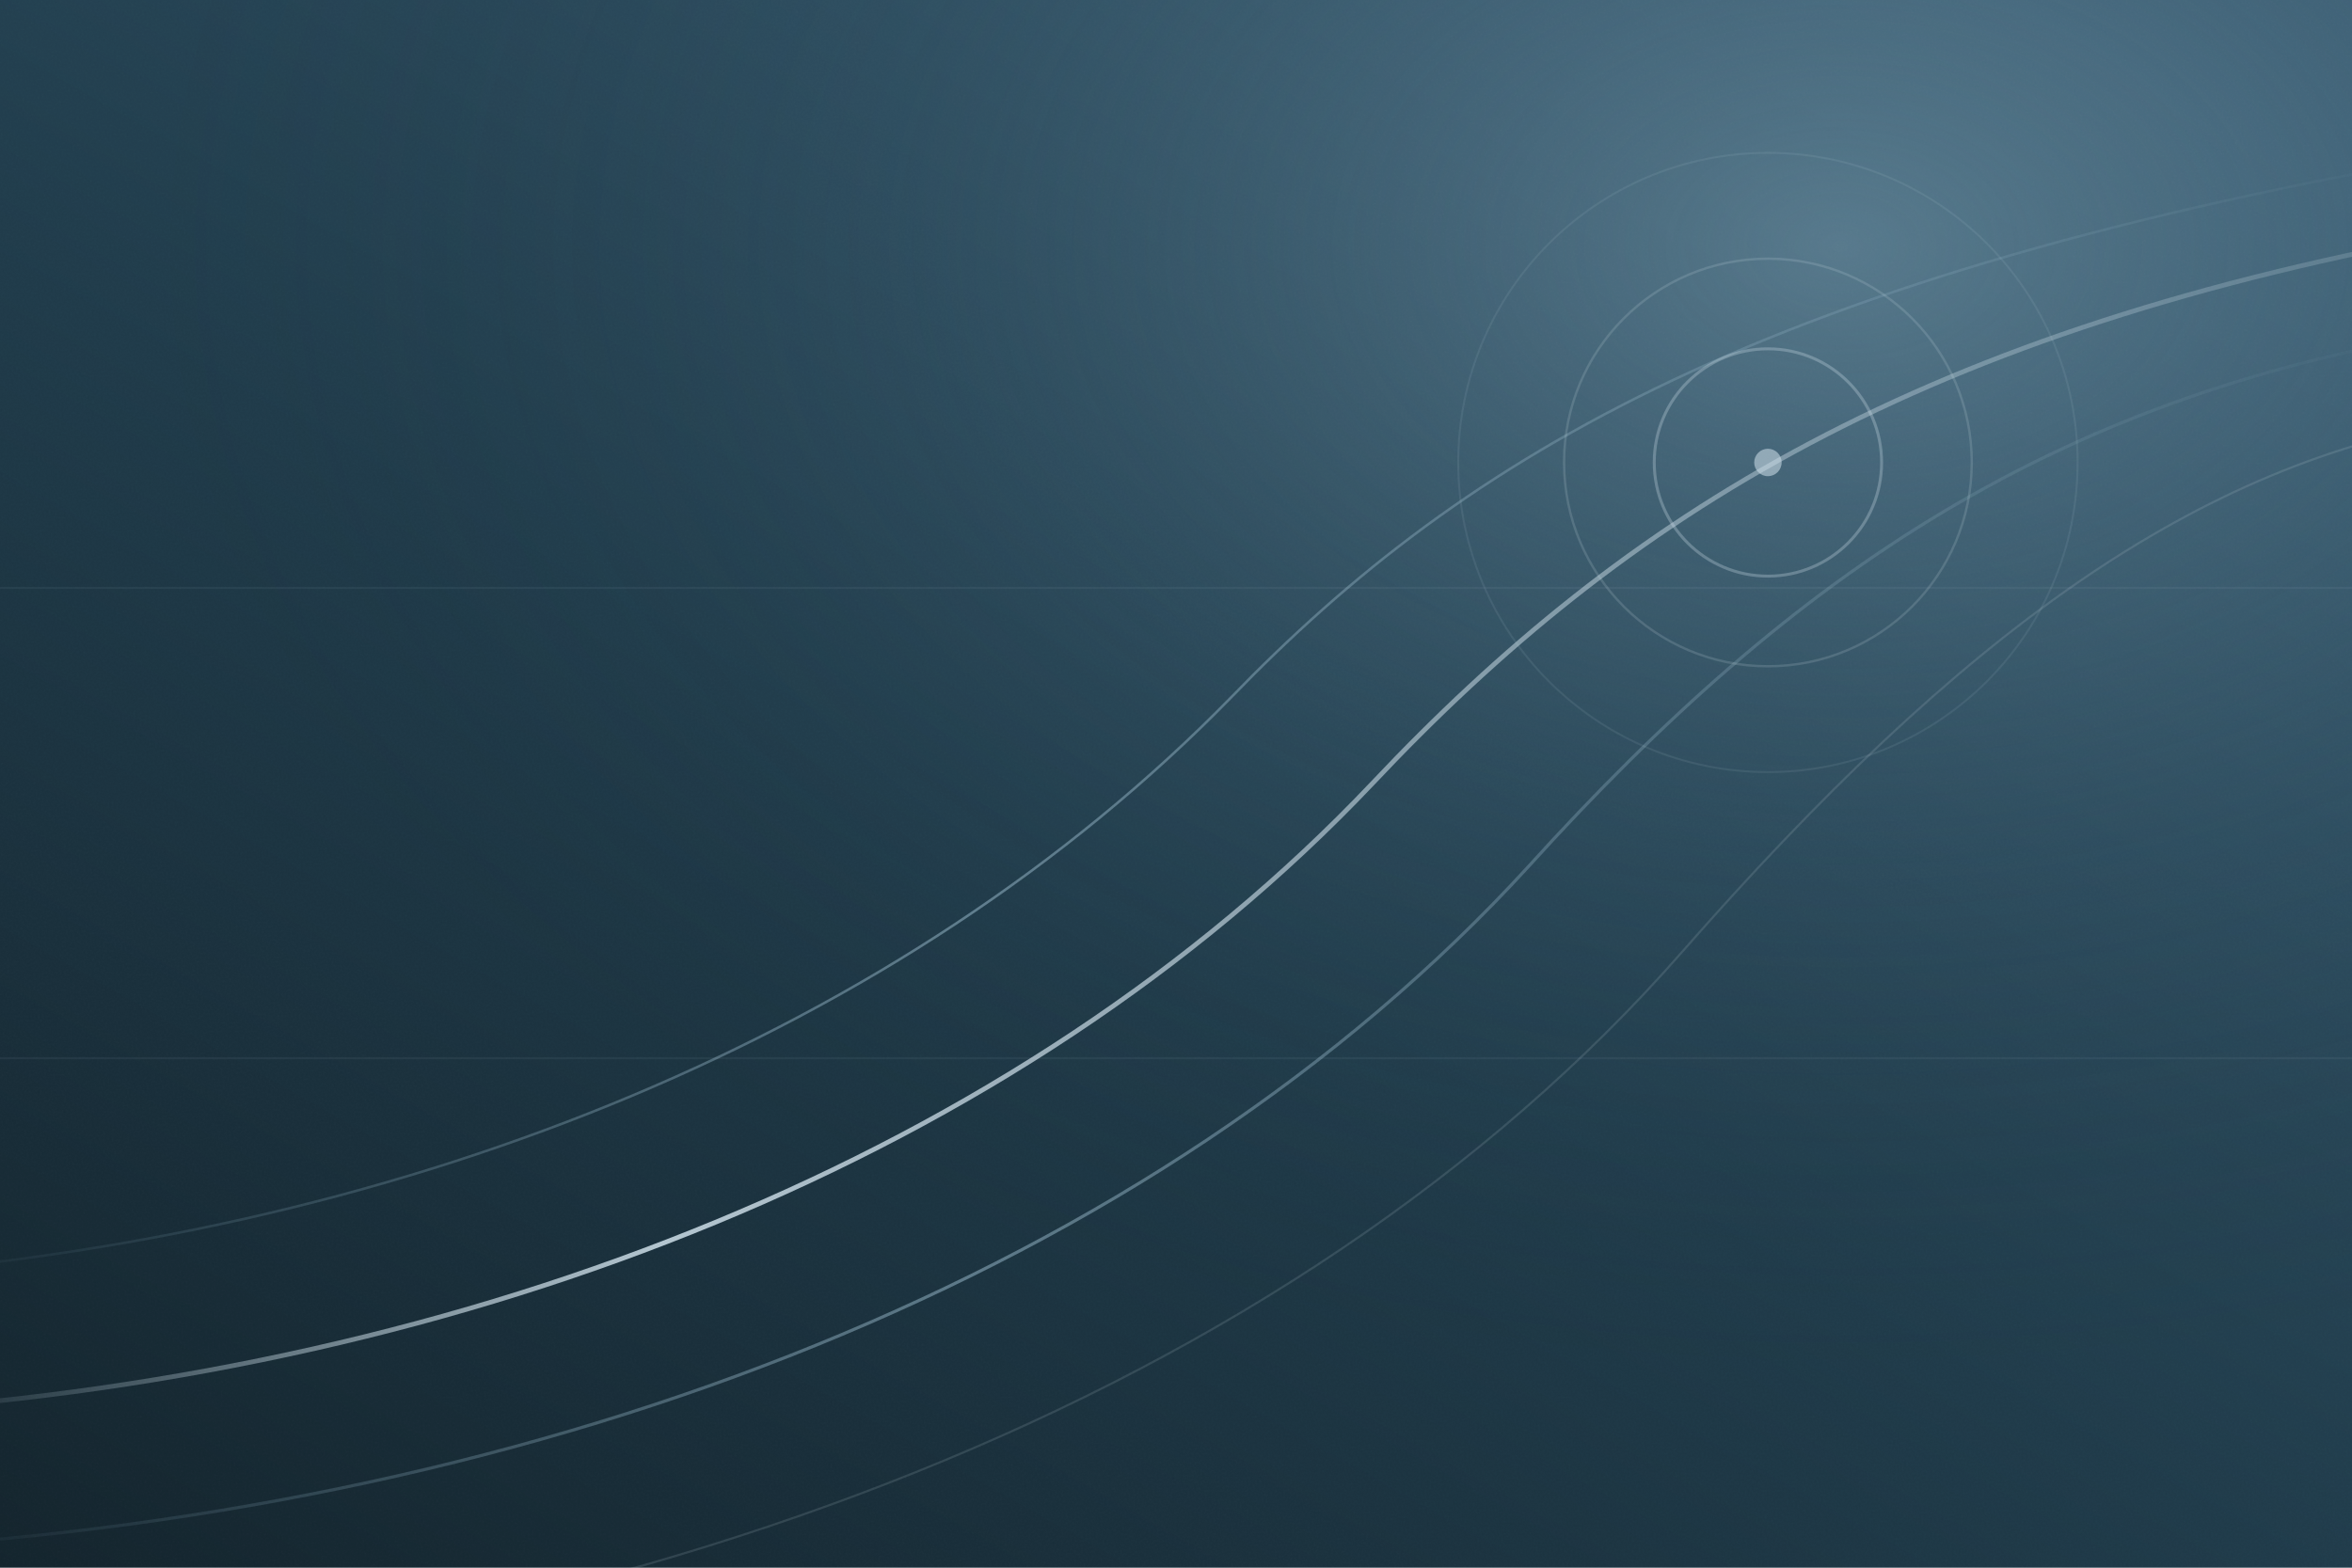
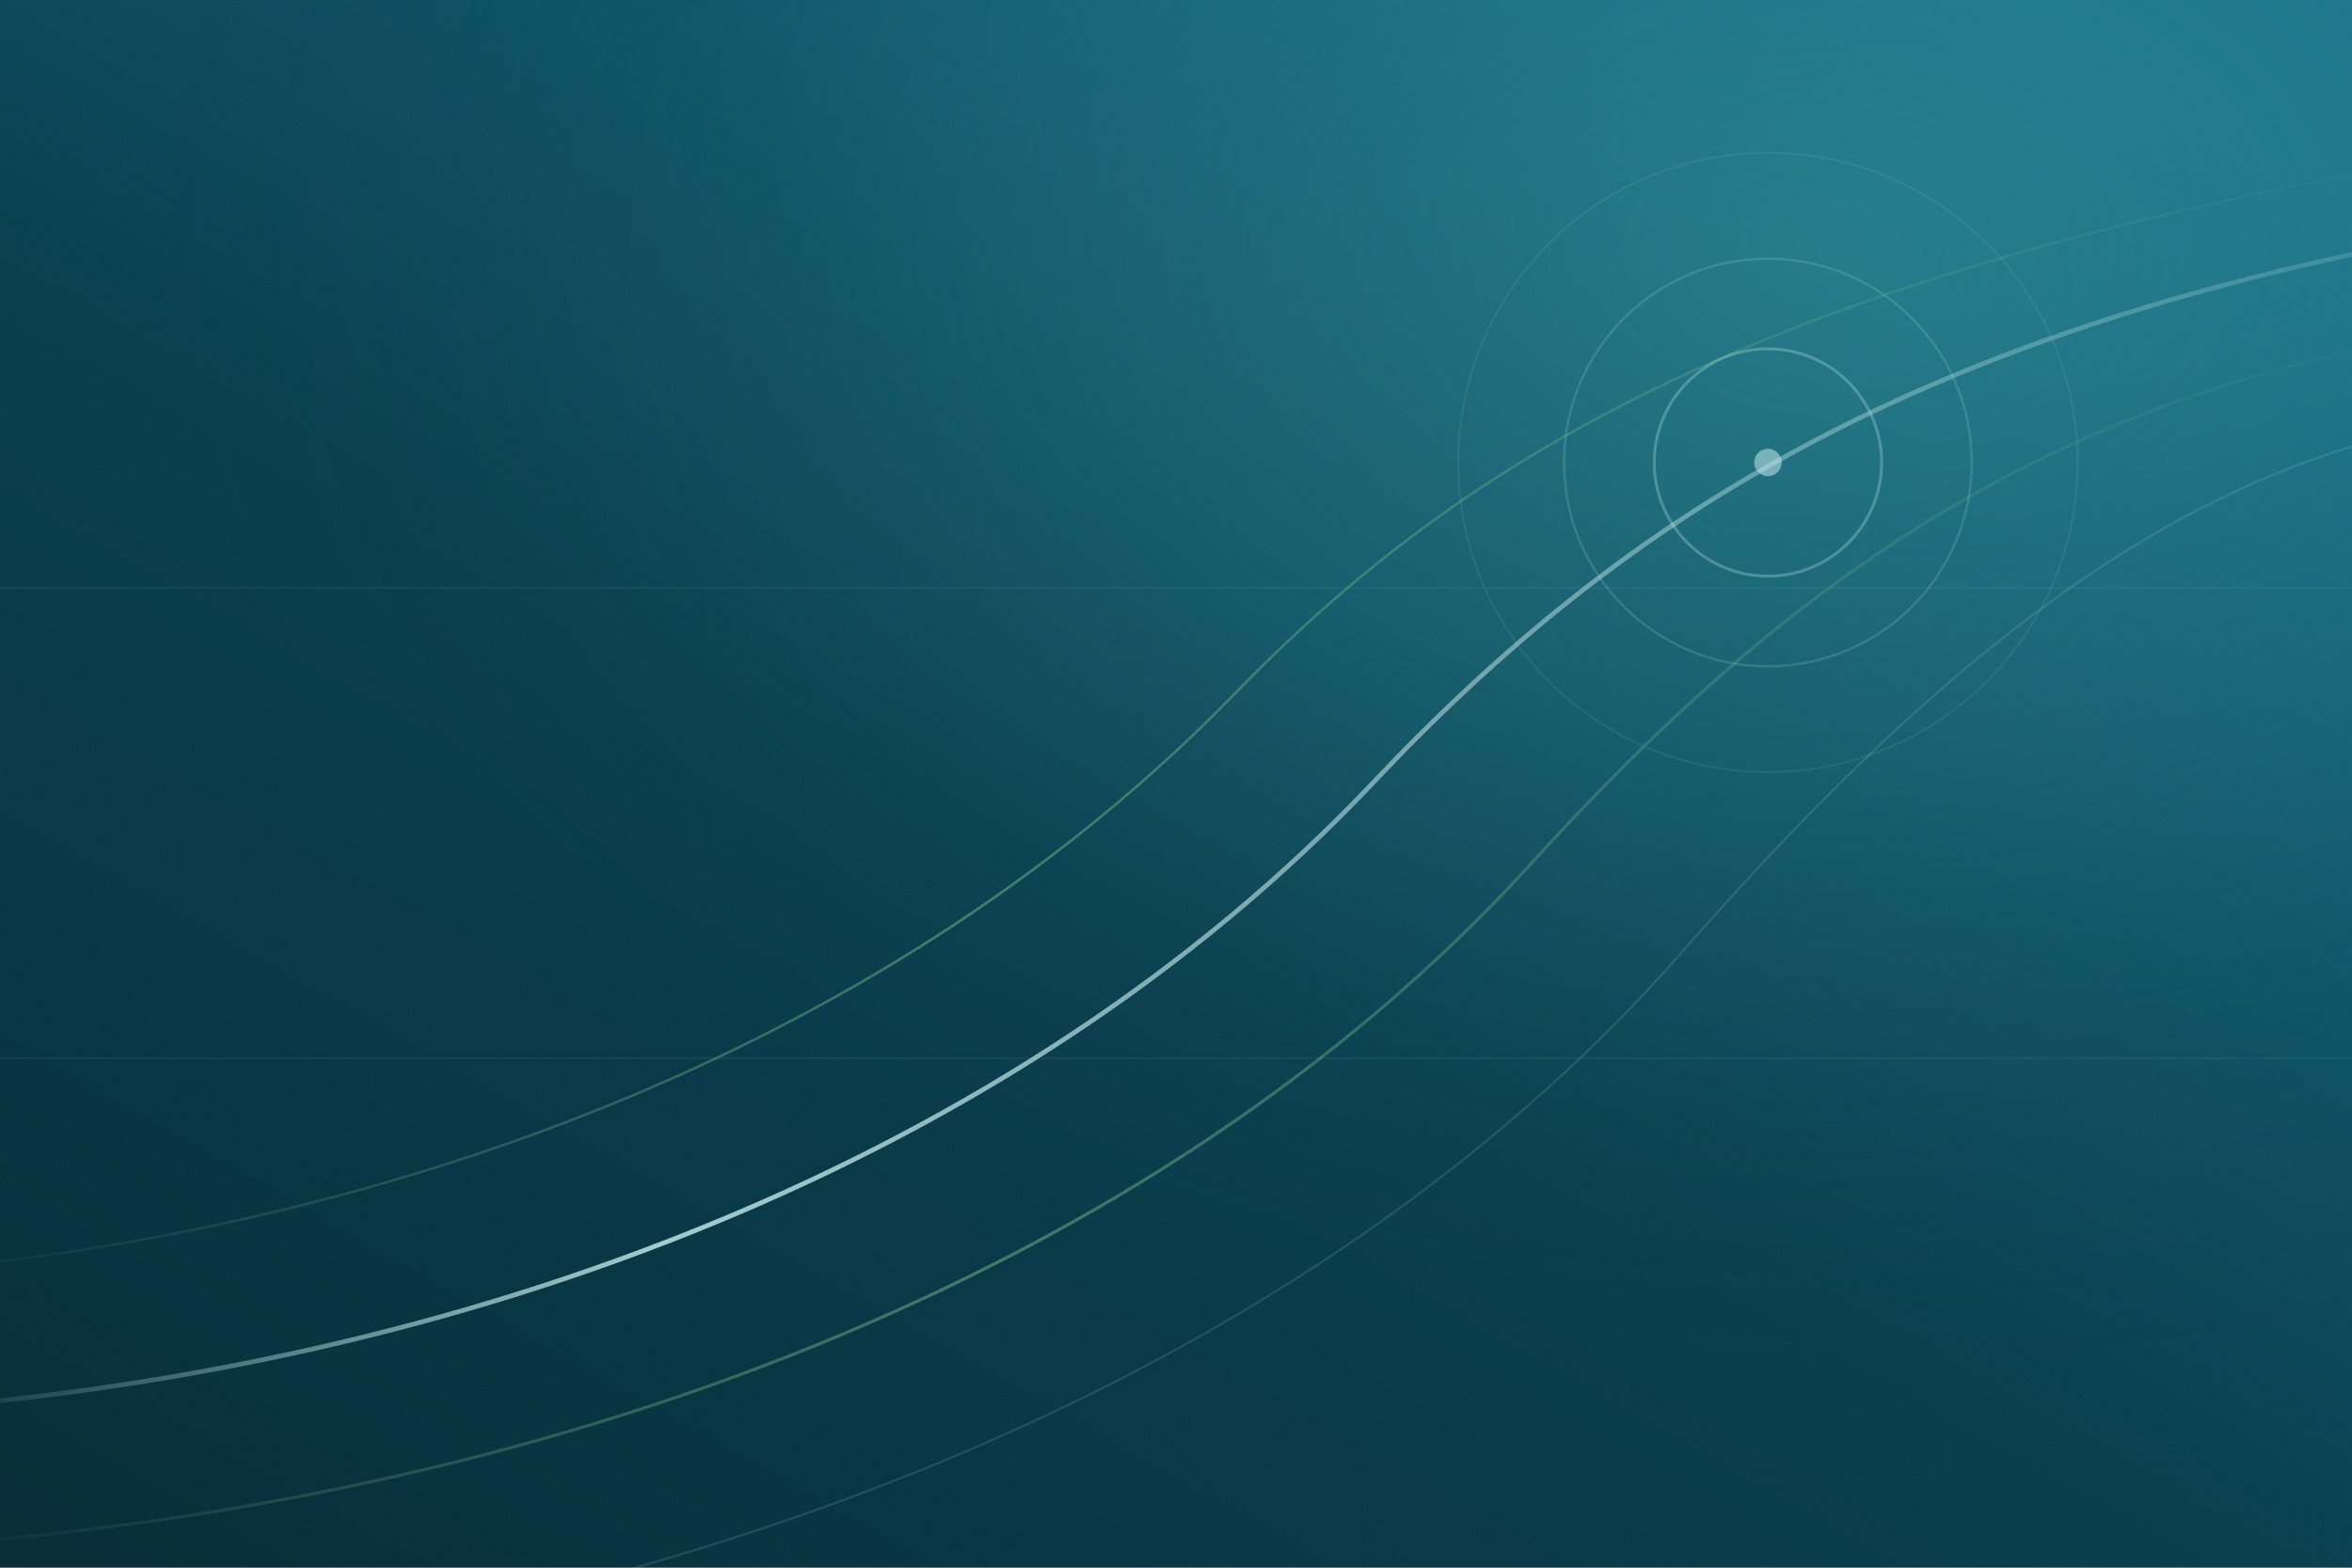
<svg xmlns="http://www.w3.org/2000/svg" viewBox="0 0 1200 800" width="1200" height="800" role="presentation">
  <defs>
    <linearGradient id="ground" x1="0" y1="1" x2="0.85" y2="0">
-       <stop offset="0%" stop-color="#12232C" />
-       <stop offset="48%" stop-color="#1E3A49" />
-       <stop offset="100%" stop-color="#33566B" />
+       <stop offset="0%" stop-color="#052C37" />
+       <stop offset="48%" stop-color="#083E4E" />
+       <stop offset="100%" stop-color="#116A85" />
    </linearGradient>
    <radialGradient id="glow" cx="0.78" cy="0.16" r="0.72">
-       <stop offset="0%" stop-color="#8FB3C6" stop-opacity="0.42" />
-       <stop offset="55%" stop-color="#5A7C90" stop-opacity="0.12" />
-       <stop offset="100%" stop-color="#12232C" stop-opacity="0" />
+       <stop offset="0%" stop-color="#43A4A4" stop-opacity="0.42" />
+       <stop offset="55%" stop-color="#43A4A4" stop-opacity="0.12" />
+       <stop offset="100%" stop-color="#052C37" stop-opacity="0" />
    </radialGradient>
    <linearGradient id="arcFade" x1="0" y1="0" x2="1" y2="0">
-       <stop offset="0%" stop-color="#CFE0EA" stop-opacity="0" />
-       <stop offset="30%" stop-color="#CFE0EA" stop-opacity="0.85" />
-       <stop offset="100%" stop-color="#CFE0EA" stop-opacity="0.15" />
+       <stop offset="0%" stop-color="#BFE7E7" stop-opacity="0" />
+       <stop offset="30%" stop-color="#BFE7E7" stop-opacity="0.85" />
+       <stop offset="100%" stop-color="#BFE7E7" stop-opacity="0.15" />
    </linearGradient>
    <linearGradient id="arcFadeSoft" x1="0" y1="0" x2="1" y2="0">
-       <stop offset="0%" stop-color="#9FC0D2" stop-opacity="0" />
-       <stop offset="42%" stop-color="#9FC0D2" stop-opacity="0.5" />
-       <stop offset="100%" stop-color="#9FC0D2" stop-opacity="0" />
+       <stop offset="0%" stop-color="#7ABC8D" stop-opacity="0" />
+       <stop offset="42%" stop-color="#7ABC8D" stop-opacity="0.5" />
+       <stop offset="100%" stop-color="#7ABC8D" stop-opacity="0" />
    </linearGradient>
    <filter id="grain" x="0" y="0" width="100%" height="100%">
      <feTurbulence type="fractalNoise" baseFrequency="0.9" numOctaves="3" seed="7" />
      <feColorMatrix type="saturate" values="0" />
      <feComponentTransfer>
        <feFuncA type="linear" slope="0.055" />
      </feComponentTransfer>
    </filter>
  </defs>
  <rect width="1200" height="800" fill="url(#ground)" />
  <rect width="1200" height="800" fill="url(#glow)" />
  <g fill="none" stroke-linecap="round">
    <path d="M-60 720 C 240 700, 520 590, 700 400 C 830 262, 980 168, 1260 118" stroke="url(#arcFade)" stroke-width="2.4" />
    <path d="M-60 790 C 280 770, 590 650, 780 442 C 916 292, 1050 200, 1260 168" stroke="url(#arcFadeSoft)" stroke-width="1.6" />
    <path d="M-60 650 C 210 628, 460 528, 628 356 C 748 232, 900 140, 1260 78" stroke="url(#arcFadeSoft)" stroke-width="1.3" />
-     <path d="M-60 862 C 320 842, 660 712, 858 486 C 1000 324, 1120 236, 1260 214" stroke="#CFE0EA" stroke-opacity="0.14" stroke-width="1.1" />
+     <path d="M-60 862 C 320 842, 660 712, 858 486 C 1000 324, 1120 236, 1260 214" stroke="#BFE7E7" stroke-opacity="0.14" stroke-width="1.1" />
  </g>
-   <g fill="none" stroke="#CFE0EA" transform="translate(902 236)">
+   <g fill="none" stroke="#BFE7E7" transform="translate(902 236)">
    <circle r="58" stroke-opacity="0.30" stroke-width="1.5" />
    <circle r="104" stroke-opacity="0.17" stroke-width="1.2" />
    <circle r="158" stroke-opacity="0.09" stroke-width="1" />
-     <circle r="7" fill="#CFE0EA" fill-opacity="0.55" stroke="none" />
+     <circle r="7" fill="#BFE7E7" fill-opacity="0.55" stroke="none" />
  </g>
-   <g stroke="#CFE0EA" stroke-opacity="0.06" stroke-width="1">
+   <g stroke="#BFE7E7" stroke-opacity="0.06" stroke-width="1">
    <path d="M0 300 H1200" />
    <path d="M0 540 H1200" />
  </g>
  <rect width="1200" height="800" filter="url(#grain)" opacity="0.5" />
</svg>
